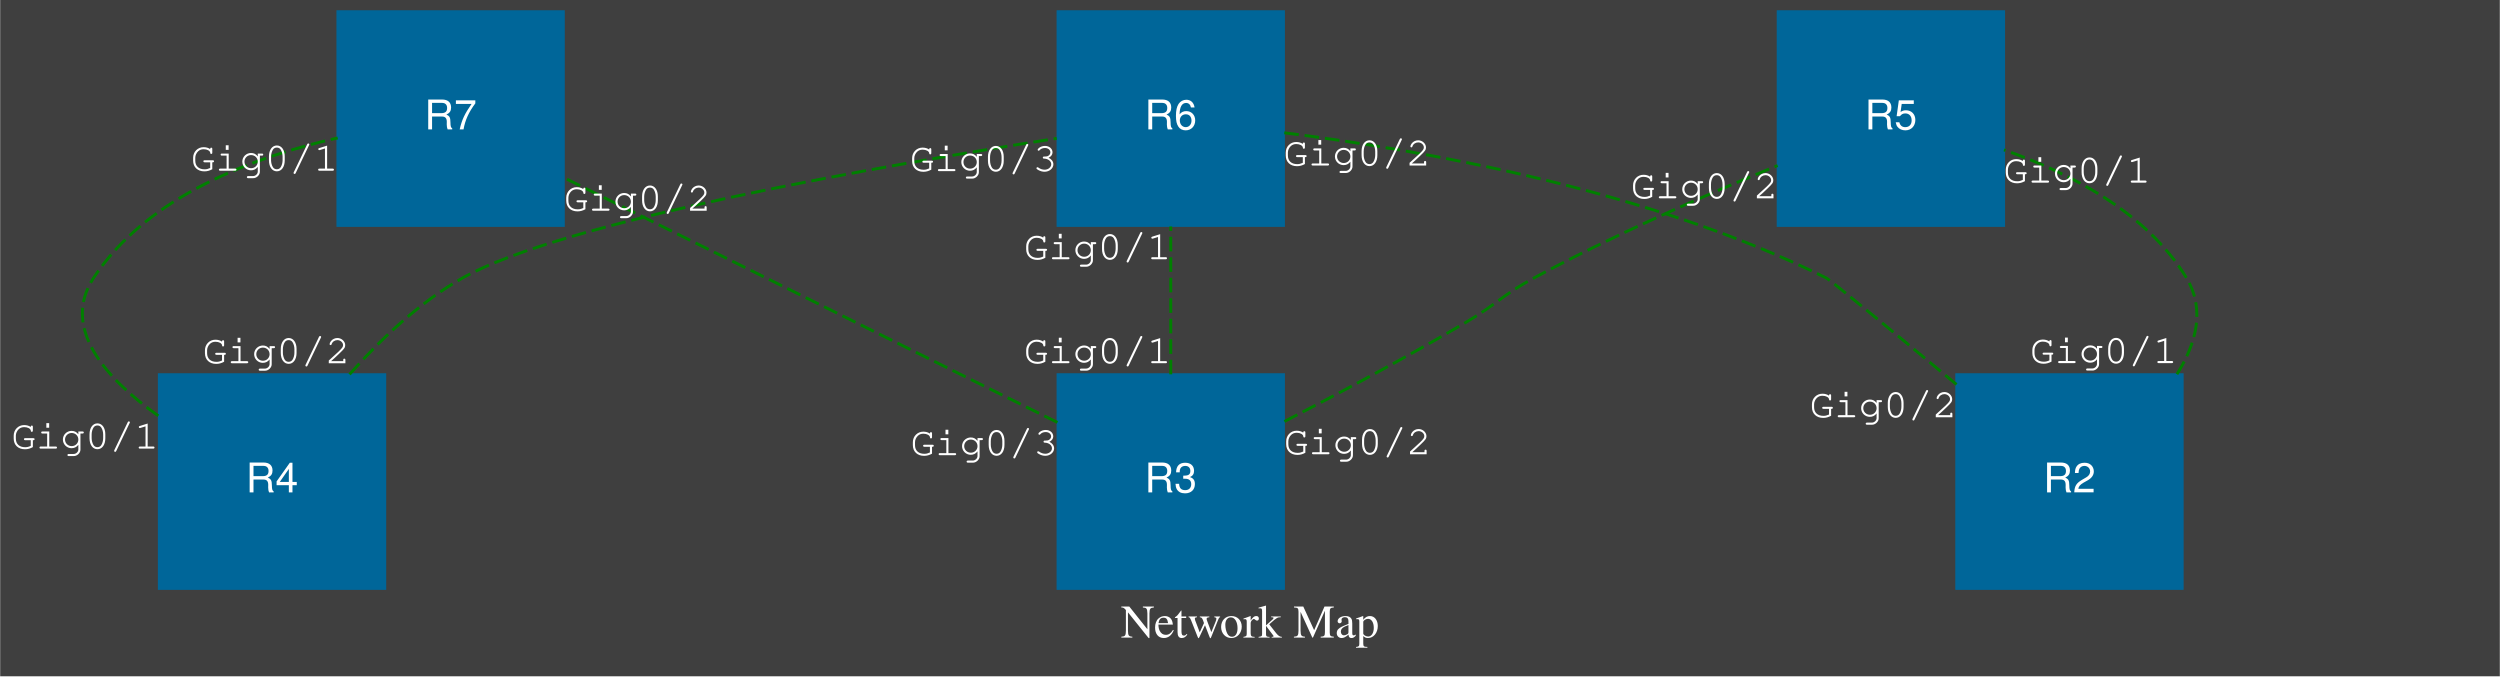
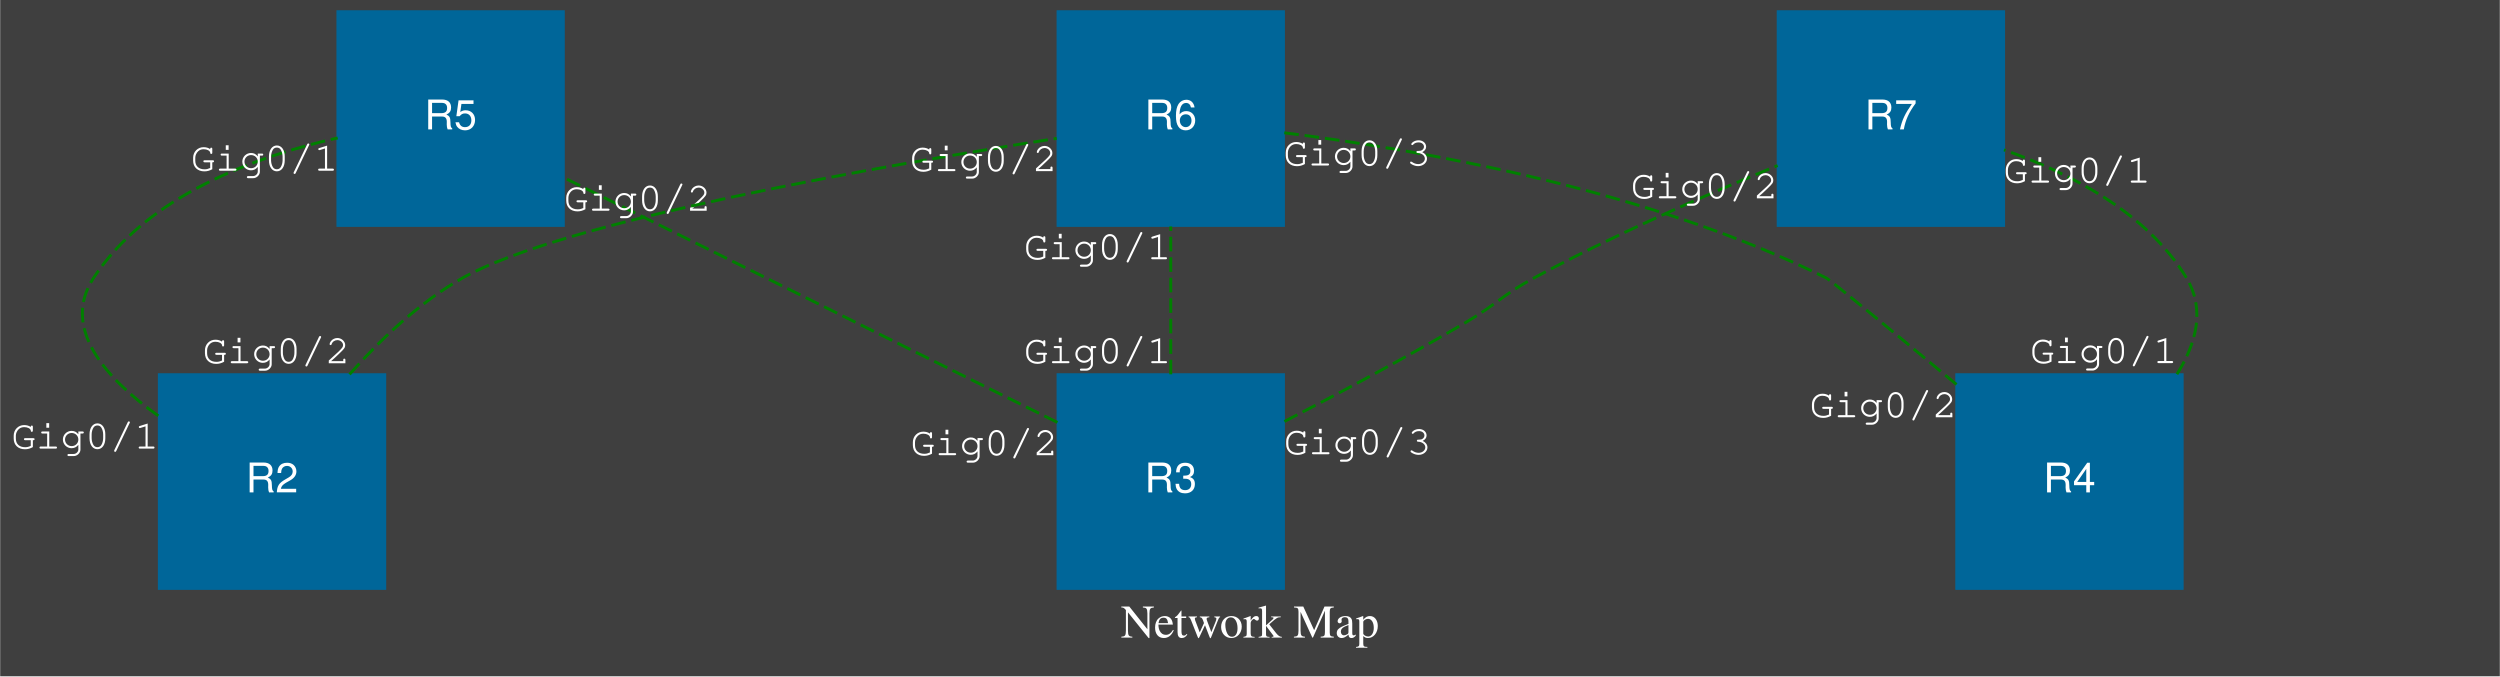
<svg xmlns="http://www.w3.org/2000/svg" width="854pt" height="231pt" viewBox="0.00 0.00 853.86 231.00">
  <g id="graph0" class="graph" transform="scale(1 1) rotate(0) translate(4 227)">
    <polygon fill="#3f3f3f" stroke="transparent" points="-4,4 -4,-227 849.86,-227 849.86,4 -4,4" />
    <text text-anchor="middle" x="422.93" y="-9.2" font-family="Times,serif" font-size="16.00" fill="white">Network Map</text>
    <g id="node1" class="node">
-       <polygon fill="#006699" stroke="#006699" points="127.36,-99 50.36,-99 50.36,-26 127.36,-26 127.36,-99" />
-       <text text-anchor="middle" x="88.86" y="-58.8" font-family="Helvetica,sans-Serif" font-size="14.00" fill="white">R4</text>
+       <polygon fill="#006699" stroke="#006699" points="188.36,-223 111.36,-223 111.36,-150 188.36,-150 188.36,-223" />
+       <text text-anchor="middle" x="149.86" y="-182.8" font-family="Helvetica,sans-Serif" font-size="14.00" fill="white">R5</text>
    </g>
-     <g id="node4" class="node">
+     <g id="node2" class="node">
+       <polygon fill="#006699" stroke="#006699" points="741.36,-99 664.36,-99 664.36,-26 741.36,-26 741.36,-99" />
+       <text text-anchor="middle" x="702.86" y="-58.8" font-family="Helvetica,sans-Serif" font-size="14.00" fill="white">R4</text>
+     </g>
+     <g id="node3" class="node">
      <polygon fill="#006699" stroke="#006699" points="434.36,-223 357.36,-223 357.36,-150 434.36,-150 434.36,-223" />
      <text text-anchor="middle" x="395.86" y="-182.8" font-family="Helvetica,sans-Serif" font-size="14.00" fill="white">R6</text>
    </g>
    <g id="edge6" class="edge">
-       <path fill="none" stroke="green" stroke-dasharray="5,2" d="M115.33,-99.11C126.03,-111.22 139.31,-123.77 153.86,-132 188.23,-151.43 297.67,-170.49 356.9,-179.73" />
-       <text text-anchor="middle" x="203.86" y="-120.8" font-family="Courier,monospace" font-size="14.00" fill="white">            </text>
-       <text text-anchor="middle" x="331.9" y="-168.53" font-family="Courier,monospace" font-size="14.00" fill="white">Gig0/3</text>
-       <text text-anchor="middle" x="90.33" y="-102.91" font-family="Courier,monospace" font-size="14.00" fill="white">Gig0/2</text>
+       <path fill="none" stroke="green" stroke-dasharray="5,2" d="M664.28,-95.66C643.27,-113.12 621.24,-131.31 619.86,-132 559.2,-162.22 480.67,-175.88 434.53,-181.65" />
+       <text text-anchor="middle" x="686.86" y="-120.8" font-family="Courier,monospace" font-size="14.00" fill="white">            </text>
+       <text text-anchor="middle" x="459.53" y="-170.45" font-family="Courier,monospace" font-size="14.00" fill="white">Gig0/3</text>
+       <text text-anchor="middle" x="639.28" y="-84.46" font-family="Courier,monospace" font-size="14.00" fill="white">Gig0/2</text>
    </g>
    <g id="node6" class="node">
-       <polygon fill="#006699" stroke="#006699" points="188.36,-223 111.36,-223 111.36,-150 188.36,-150 188.36,-223" />
-       <text text-anchor="middle" x="149.86" y="-182.8" font-family="Helvetica,sans-Serif" font-size="14.00" fill="white">R7</text>
+       <polygon fill="#006699" stroke="#006699" points="680.36,-223 603.36,-223 603.36,-150 680.36,-150 680.36,-223" />
+       <text text-anchor="middle" x="641.86" y="-182.8" font-family="Helvetica,sans-Serif" font-size="14.00" fill="white">R7</text>
    </g>
    <g id="edge7" class="edge">
-       <path fill="none" stroke="green" stroke-dasharray="5,2" d="M50,-84.95C31.96,-97.81 16.71,-114.94 27.86,-132 46.21,-160.07 82.91,-173.51 111.29,-179.88" />
-       <text text-anchor="middle" x="77.86" y="-120.8" font-family="Courier,monospace" font-size="14.00" fill="white">            </text>
-       <text text-anchor="middle" x="86.29" y="-168.68" font-family="Courier,monospace" font-size="14.00" fill="white">Gig0/1</text>
-       <text text-anchor="middle" x="25" y="-73.75" font-family="Courier,monospace" font-size="14.00" fill="white">Gig0/1</text>
+       <path fill="none" stroke="green" stroke-dasharray="5,2" d="M739.57,-99.16C746.21,-109.76 749.25,-121.38 742.86,-132 729.35,-154.44 702.92,-167.96 680.49,-175.8" />
+       <text text-anchor="middle" x="795.86" y="-120.8" font-family="Courier,monospace" font-size="14.00" fill="white">            </text>
+       <text text-anchor="middle" x="705.49" y="-164.6" font-family="Courier,monospace" font-size="14.00" fill="white">Gig0/1</text>
+       <text text-anchor="middle" x="714.57" y="-102.96" font-family="Courier,monospace" font-size="14.00" fill="white">Gig0/1</text>
    </g>
-     <g id="node2" class="node">
+     <g id="node4" class="node">
      <polygon fill="#006699" stroke="#006699" points="434.36,-99 357.36,-99 357.36,-26 434.36,-26 434.36,-99" />
      <text text-anchor="middle" x="395.86" y="-58.8" font-family="Helvetica,sans-Serif" font-size="14.00" fill="white">R3</text>
    </g>
-     <g id="node3" class="node">
-       <polygon fill="#006699" stroke="#006699" points="680.36,-223 603.36,-223 603.36,-150 680.36,-150 680.36,-223" />
-       <text text-anchor="middle" x="641.86" y="-182.8" font-family="Helvetica,sans-Serif" font-size="14.00" fill="white">R5</text>
-     </g>
    <g id="edge5" class="edge">
-       <path fill="none" stroke="green" stroke-dasharray="5,2" d="M434.68,-83.02C453.65,-92.82 476.69,-105.11 496.86,-117 507.38,-123.2 509.13,-126.2 519.86,-132 546.92,-146.63 578.79,-160.5 603.17,-170.45" />
-       <text text-anchor="middle" x="569.86" y="-120.8" font-family="Courier,monospace" font-size="14.00" fill="white">            </text>
-       <text text-anchor="middle" x="578.17" y="-159.25" font-family="Courier,monospace" font-size="14.00" fill="white">Gig0/2</text>
-       <text text-anchor="middle" x="459.68" y="-71.82" font-family="Courier,monospace" font-size="14.00" fill="white">Gig0/2</text>
+       <path fill="none" stroke="green" stroke-dasharray="5,2" d="M357.15,-82.7C311.15,-105.51 234.83,-143.36 188.75,-166.21" />
+       <text text-anchor="middle" x="336.86" y="-120.8" font-family="Courier,monospace" font-size="14.00" fill="white">            </text>
+       <text text-anchor="middle" x="213.75" y="-155.01" font-family="Courier,monospace" font-size="14.00" fill="white">Gig0/2</text>
+       <text text-anchor="middle" x="332.15" y="-71.5" font-family="Courier,monospace" font-size="14.00" fill="white">Gig0/2</text>
    </g>
    <g id="edge3" class="edge">
      <path fill="none" stroke="green" stroke-dasharray="5,2" d="M395.86,-99.12C395.86,-115.01 395.86,-133.7 395.86,-149.63" />
      <text text-anchor="middle" x="445.86" y="-120.8" font-family="Courier,monospace" font-size="14.00" fill="white">            </text>
      <text text-anchor="middle" x="370.86" y="-138.43" font-family="Courier,monospace" font-size="14.00" fill="white">Gig0/1</text>
      <text text-anchor="middle" x="370.86" y="-102.92" font-family="Courier,monospace" font-size="14.00" fill="white">Gig0/1</text>
    </g>
    <g id="edge4" class="edge">
-       <path fill="none" stroke="green" stroke-dasharray="5,2" d="M357.15,-82.7C311.15,-105.51 234.83,-143.36 188.75,-166.21" />
-       <text text-anchor="middle" x="336.86" y="-120.8" font-family="Courier,monospace" font-size="14.00" fill="white">            </text>
-       <text text-anchor="middle" x="213.75" y="-155.01" font-family="Courier,monospace" font-size="14.00" fill="white">Gig0/2</text>
-       <text text-anchor="middle" x="332.15" y="-71.5" font-family="Courier,monospace" font-size="14.00" fill="white">Gig0/3</text>
+       <path fill="none" stroke="green" stroke-dasharray="5,2" d="M434.68,-83.02C453.65,-92.82 476.69,-105.11 496.86,-117 507.38,-123.2 509.13,-126.2 519.86,-132 546.92,-146.63 578.79,-160.5 603.17,-170.45" />
+       <text text-anchor="middle" x="569.86" y="-120.8" font-family="Courier,monospace" font-size="14.00" fill="white">            </text>
+       <text text-anchor="middle" x="578.17" y="-159.25" font-family="Courier,monospace" font-size="14.00" fill="white">Gig0/2</text>
+       <text text-anchor="middle" x="459.68" y="-71.82" font-family="Courier,monospace" font-size="14.00" fill="white">Gig0/3</text>
    </g>
    <g id="node5" class="node">
-       <polygon fill="#006699" stroke="#006699" points="741.36,-99 664.36,-99 664.36,-26 741.36,-26 741.36,-99" />
-       <text text-anchor="middle" x="702.86" y="-58.8" font-family="Helvetica,sans-Serif" font-size="14.00" fill="white">R2</text>
+       <polygon fill="#006699" stroke="#006699" points="127.36,-99 50.36,-99 50.36,-26 127.36,-26 127.36,-99" />
+       <text text-anchor="middle" x="88.86" y="-58.8" font-family="Helvetica,sans-Serif" font-size="14.00" fill="white">R2</text>
    </g>
    <g id="edge2" class="edge">
-       <path fill="none" stroke="green" stroke-dasharray="5,2" d="M739.57,-99.16C746.21,-109.76 749.25,-121.38 742.86,-132 729.35,-154.44 702.92,-167.96 680.49,-175.8" />
-       <text text-anchor="middle" x="795.86" y="-120.8" font-family="Courier,monospace" font-size="14.00" fill="white">            </text>
-       <text text-anchor="middle" x="705.49" y="-164.6" font-family="Courier,monospace" font-size="14.00" fill="white">Gig0/1</text>
-       <text text-anchor="middle" x="714.57" y="-102.96" font-family="Courier,monospace" font-size="14.00" fill="white">Gig0/1</text>
+       <path fill="none" stroke="green" stroke-dasharray="5,2" d="M50,-84.95C31.96,-97.81 16.71,-114.94 27.86,-132 46.21,-160.07 82.91,-173.51 111.29,-179.88" />
+       <text text-anchor="middle" x="77.86" y="-120.8" font-family="Courier,monospace" font-size="14.00" fill="white">            </text>
+       <text text-anchor="middle" x="86.29" y="-168.68" font-family="Courier,monospace" font-size="14.00" fill="white">Gig0/1</text>
+       <text text-anchor="middle" x="25" y="-73.75" font-family="Courier,monospace" font-size="14.00" fill="white">Gig0/1</text>
    </g>
    <g id="edge1" class="edge">
-       <path fill="none" stroke="green" stroke-dasharray="5,2" d="M664.28,-95.66C643.27,-113.12 621.24,-131.31 619.86,-132 559.2,-162.22 480.67,-175.88 434.53,-181.65" />
-       <text text-anchor="middle" x="686.86" y="-120.8" font-family="Courier,monospace" font-size="14.00" fill="white">            </text>
-       <text text-anchor="middle" x="459.53" y="-170.45" font-family="Courier,monospace" font-size="14.00" fill="white">Gig0/2</text>
-       <text text-anchor="middle" x="639.28" y="-84.46" font-family="Courier,monospace" font-size="14.00" fill="white">Gig0/2</text>
+       <path fill="none" stroke="green" stroke-dasharray="5,2" d="M115.33,-99.11C126.03,-111.22 139.31,-123.77 153.86,-132 188.23,-151.43 297.67,-170.49 356.9,-179.73" />
+       <text text-anchor="middle" x="203.86" y="-120.8" font-family="Courier,monospace" font-size="14.00" fill="white">            </text>
+       <text text-anchor="middle" x="331.9" y="-168.53" font-family="Courier,monospace" font-size="14.00" fill="white">Gig0/2</text>
+       <text text-anchor="middle" x="90.33" y="-102.91" font-family="Courier,monospace" font-size="14.00" fill="white">Gig0/2</text>
    </g>
  </g>
</svg>
